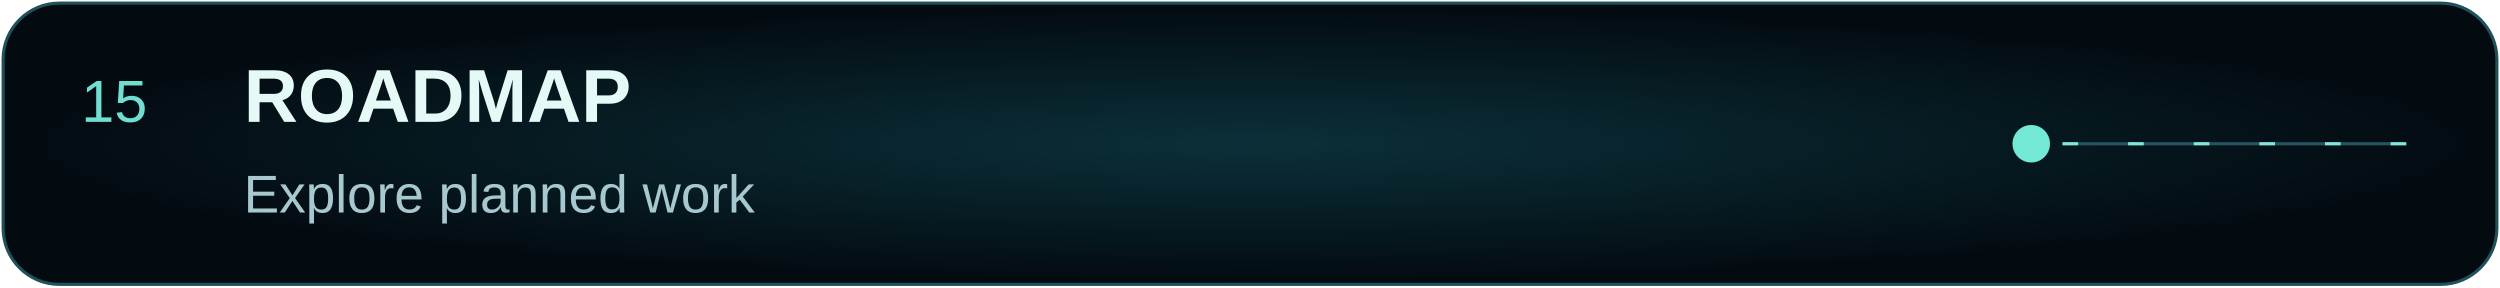
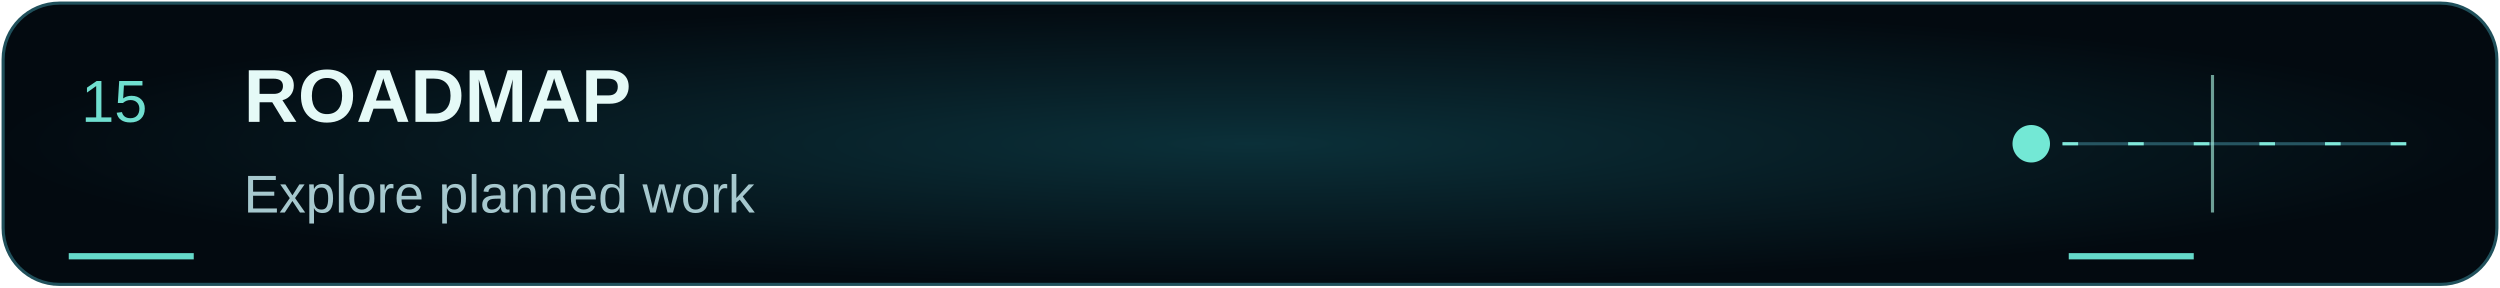
<svg xmlns="http://www.w3.org/2000/svg" width="800" height="92" viewBox="0 0 800 92" role="img" aria-labelledby="title desc">
  <defs>
    <radialGradient id="bg">
      <stop stop-color="#0b3039" />
      <stop offset="1" stop-color="#030a10" />
    </radialGradient>
    <linearGradient id="mint">
      <stop stop-color="#b5fff0" />
      <stop offset="1" stop-color="#27cede" />
    </linearGradient>
  </defs>
-   <style>text{font-family:Arial,sans-serif}.signal{stroke-dasharray:5 16;animation:flow 8s linear infinite}.pulse{animation:pulse 5s ease-in-out infinite}.orbit{transform-origin:600px 168px;animation:orbit 32s linear infinite}@keyframes flow{to{stroke-dashoffset:-168}}@keyframes pulse{50%{opacity:.4}}@keyframes orbit{to{transform:rotate(360deg)}}@media(prefers-reduced-motion:reduce){*{animation:none!important}}</style>
+   <style>text{font-family:Arial,sans-serif}.signal{stroke-dasharray:5 16;animation:flow 8s linear infinite}.pulse{animation:pulse 5s ease-in-out infinite}.orbit{transform-origin:600px 168px;animation:orbit 32s linear infinite}@keyframes flow{to{stroke-dashoffset:-168}}@keyframes pulse{50%{opacity:.4}}@keyframes orbit{to{transform:rotate(360deg)}}@media(prefers-reduced-motion:reduce){*{animation:none!important}}
+ .reveal{animation:reveal 10s ease-in-out infinite}.subtitle{animation:subtitle 10s ease-in-out infinite}.sweep{animation:sweep 10s linear infinite}.dial{transform-origin:600px 168px;animation:counter 24s linear infinite}.trace{stroke-dasharray:40 600;animation:trace 7s linear infinite}.lower{animation:lower 10s ease-in-out infinite}.progress{transform-origin:32px 300px;animation:progress 10s linear infinite}.chapter{animation:chapter 12s ease-in-out infinite}.focus{animation:focus 12s ease-in-out infinite}.beam{animation:beam 7s ease-in-out infinite}
+ @keyframes reveal{0%{opacity:.4;transform:translateX(-14px)}8%,92%{opacity:1;transform:translateX(0)}100%{opacity:.4;transform:translateX(-14px)}}
+ @keyframes subtitle{0%,6%{opacity:.35;transform:translateY(7px)}16%,92%{opacity:1;transform:translateY(0)}100%{opacity:.35;transform:translateY(7px)}}
+ @keyframes sweep{0%{transform:translateX(-800px);opacity:0}15%{opacity:.12}60%{opacity:.12}80%,100%{transform:translateX(800px);opacity:0}}
+ @keyframes counter{to{transform:rotate(-360deg)}}@keyframes trace{to{stroke-dashoffset:-640}}
+ @keyframes lower{0%,10%{transform:translateX(-12px);opacity:.3}20%,90%{transform:translateX(0);opacity:1}100%{transform:translateX(-12px);opacity:.3}}
+ @keyframes progress{0%{transform:scaleX(.02)}95%,100%{transform:scaleX(1)}}
+ @keyframes chapter{0%,22%{opacity:1}27%,95%{opacity:.18}100%{opacity:1}}
+ @keyframes focus{0%,22%{stroke:#a3ffea;fill:#12414a}27%,95%{stroke:#24515d;fill:#08212a}100%{stroke:#a3ffea;fill:#12414a}}
+ @keyframes beam{0%{transform:translateX(-110px);opacity:0}15%,70%{opacity:.8}100%{transform:translateX(110px);opacity:0}}
+ @media(prefers-reduced-motion:reduce){*{animation:none!important}.sweep{display:none}}
+ </style>
  <rect x="1" y="1" width="798" height="90" rx="18" fill="url(#bg)" stroke="#20505b" />
  <text x="26" y="39" font-size="19" fill="#70dfd0">15</text>
-   <text x="78" y="39" font-size="24" fill="#e5faf7" font-weight="700">ROADMAP</text>
-   <text x="78" y="68" font-size="17" fill="#a6c8ce">Explore planned work</text>
+   <text class="reveal" x="78" y="39" font-size="24" fill="#e5faf7" font-weight="700">ROADMAP</text>
+   <text class="subtitle" x="78" y="68" font-size="17" fill="#a6c8ce">Explore planned work</text>
  <path d="M660 46H770" stroke="#265561" />
  <path class="signal" d="M660 46H770" stroke="#81e9da" />
  <circle class="pulse" cx="650" cy="46" r="6" fill="#73e8d5" />
+   <path class="trace" d="M22 82H778" stroke="#65daca" stroke-width="2" />
+   <path class="beam" d="M708 24v44" stroke="#b2ffec" opacity=".6" />
</svg>
